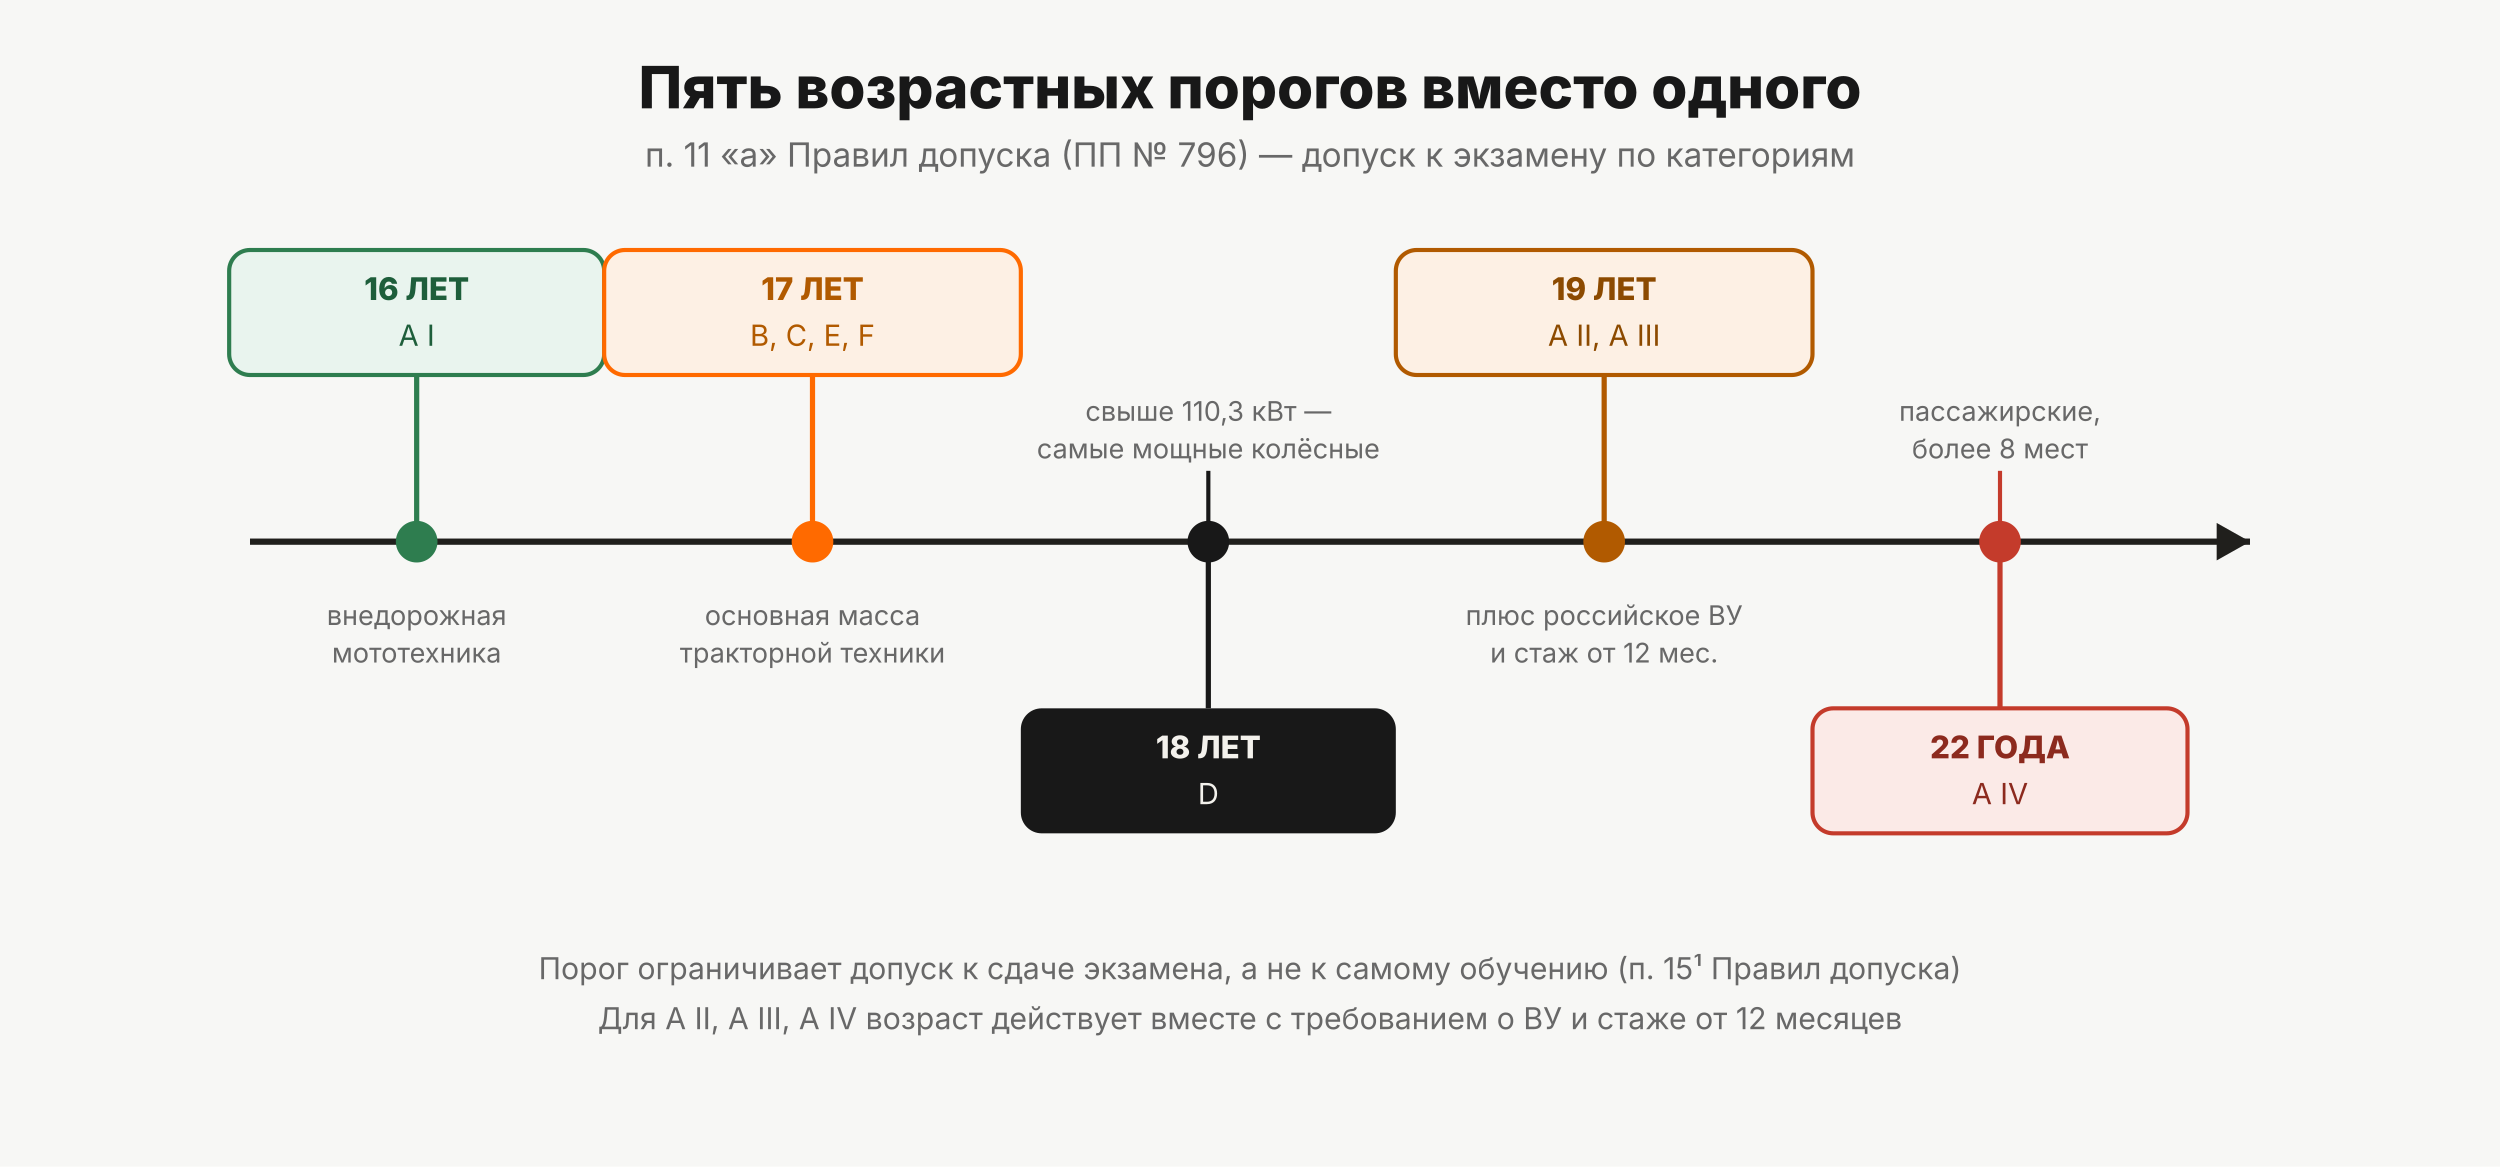
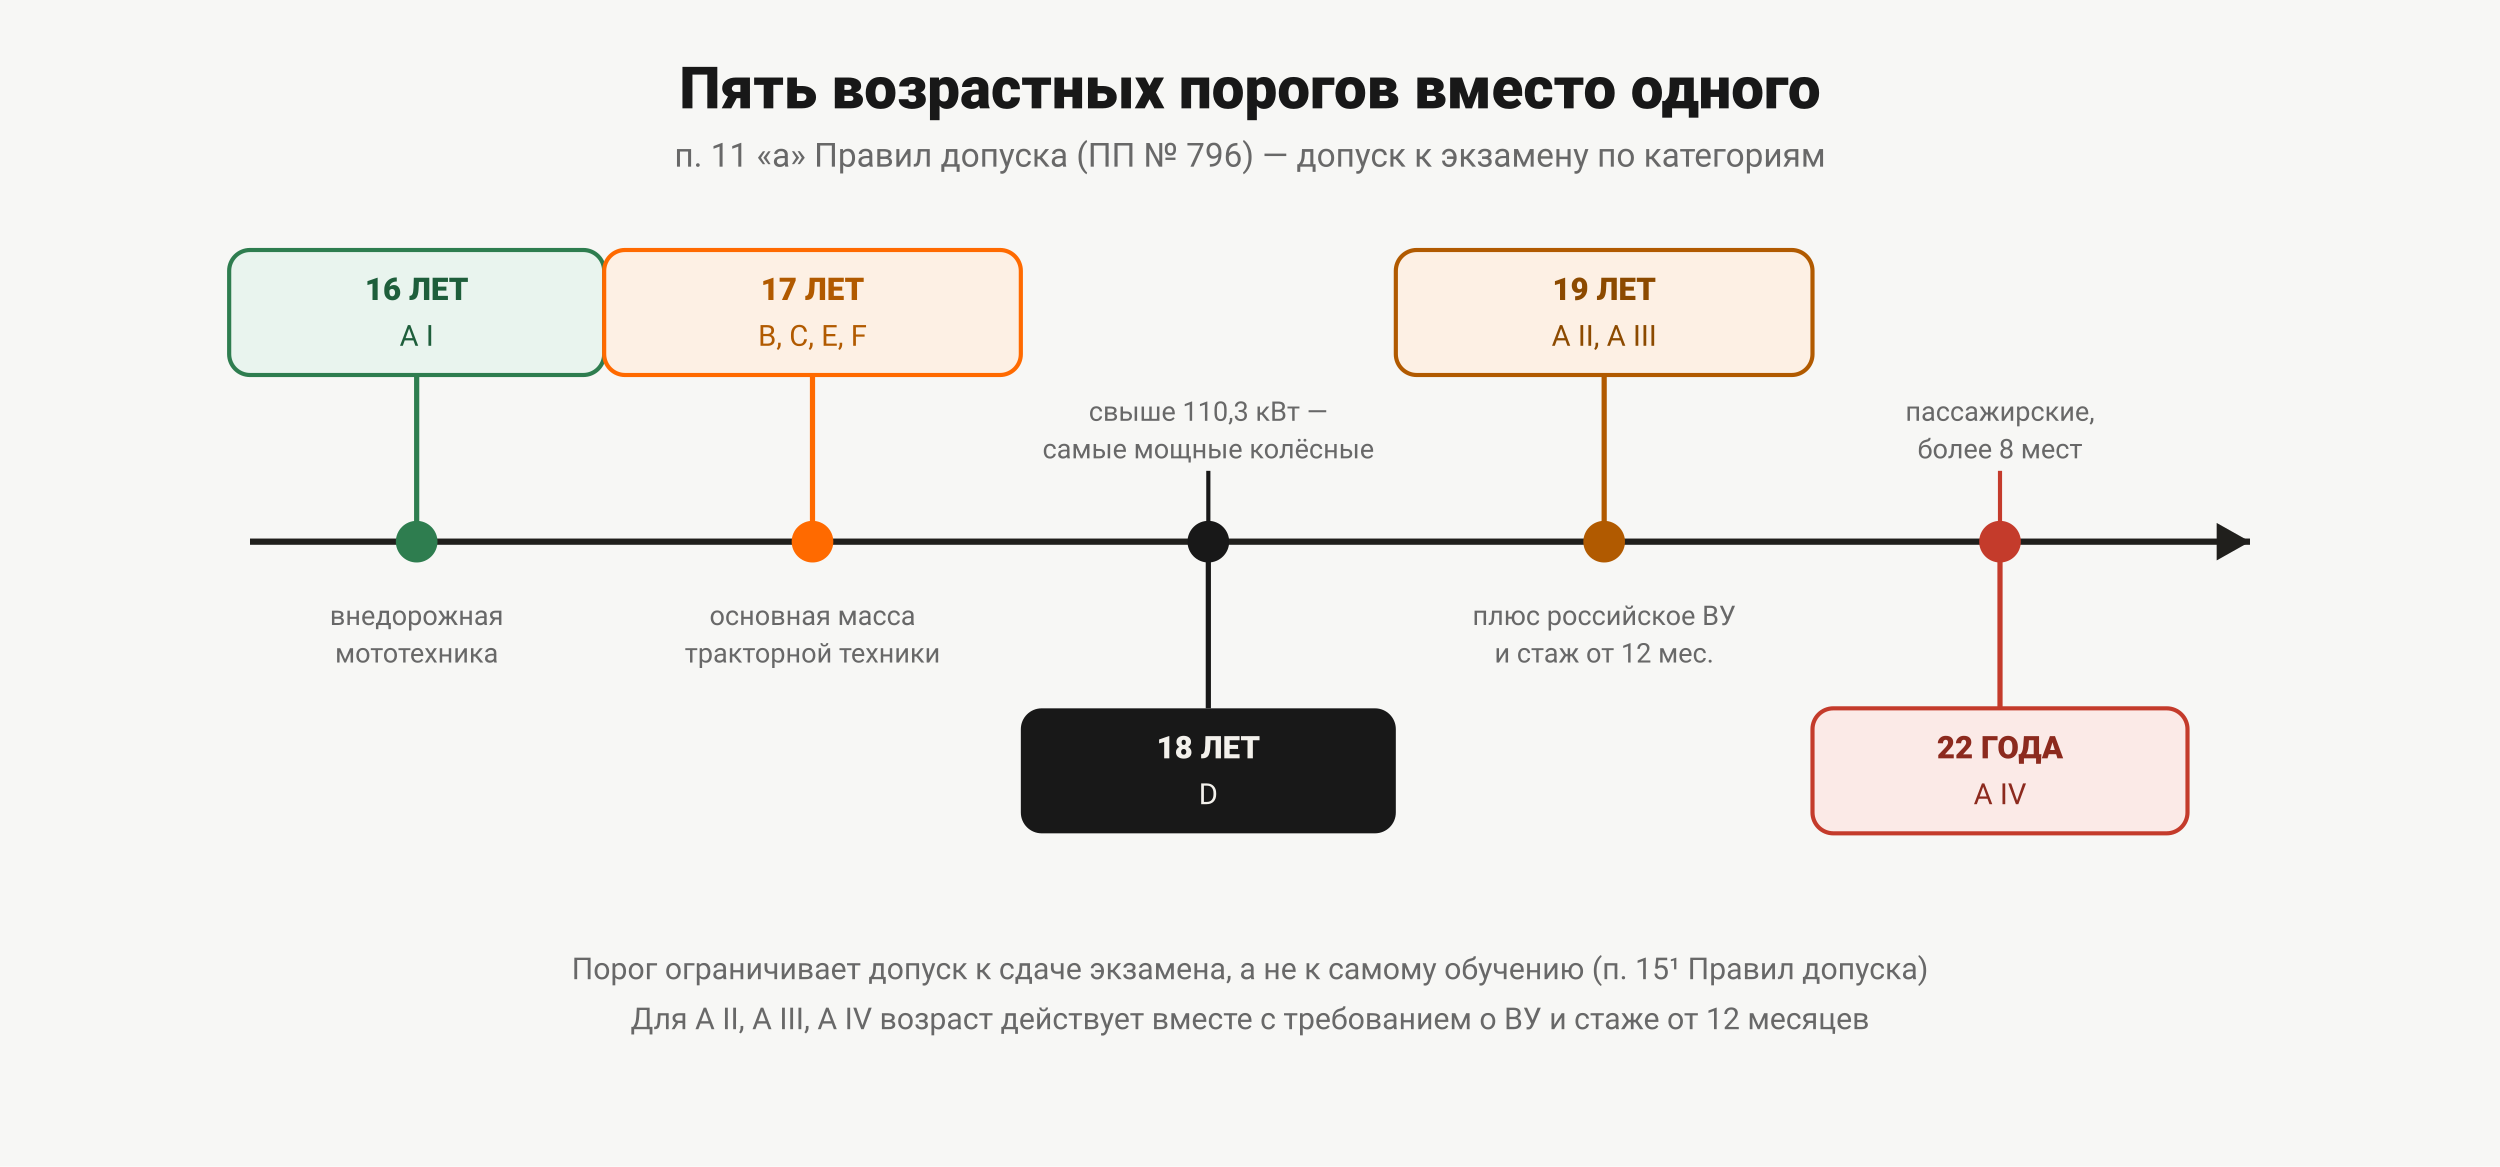
- <svg xmlns="http://www.w3.org/2000/svg" viewBox="0 0 1200 560" font-family="'Manrope', -apple-system, 'Segoe UI', sans-serif" role="img" aria-label="Шкала возрастных порогов для категорий удостоверения тракториста: от 16 до 22 лет">
+ <svg xmlns="http://www.w3.org/2000/svg" viewBox="0 0 1200 560" font-family="'Manrope', -apple-system, 'Segoe UI', Roboto, Arial, 'Liberation Sans', sans-serif" role="img" aria-label="Шкала возрастных порогов для категорий удостоверения тракториста: от 16 до 22 лет">
  <rect width="1200" height="560" fill="#F7F7F5" />
  <text x="600" y="52" text-anchor="middle" font-size="28" font-weight="800" fill="#181818">Пять возрастных порогов вместо одного</text>
  <text x="600" y="80" text-anchor="middle" font-size="16" fill="#686868">п. 11 «а» Правил допуска (ПП № 796) — допуск к экзамену по категориям</text>
  <line x1="120" y1="260" x2="1080" y2="260" stroke="#201F1C" stroke-width="3" />
  <polygon points="1080,260 1064,251 1064,269" fill="#201F1C" />
  <g>
    <circle cx="200" cy="260" r="10" fill="#2E7D4F" />
    <line x1="200" y1="260" x2="200" y2="180" stroke="#2E7D4F" stroke-width="2.5" />
    <rect x="110" y="120" width="180" height="60" rx="10" fill="#E9F4EE" stroke="#2E7D4F" stroke-width="2" />
    <text x="200" y="144" text-anchor="middle" font-size="15" font-weight="800" fill="#1E5E3B">16 ЛЕТ</text>
    <text x="200" y="166" text-anchor="middle" font-size="14" fill="#1E5E3B">A I</text>
    <text x="200" y="300" text-anchor="middle" font-size="13" fill="#686868">внедорожная</text>
    <text x="200" y="318" text-anchor="middle" font-size="13" fill="#686868">мототехника</text>
  </g>
  <g>
    <circle cx="390" cy="260" r="10" fill="#FF6A00" />
    <line x1="390" y1="260" x2="390" y2="180" stroke="#FF6A00" stroke-width="2.5" />
    <rect x="290" y="120" width="200" height="60" rx="10" fill="#FDF0E4" stroke="#FF6A00" stroke-width="2" />
    <text x="390" y="144" text-anchor="middle" font-size="15" font-weight="800" fill="#B15A00">17 ЛЕТ</text>
    <text x="390" y="166" text-anchor="middle" font-size="14" fill="#B15A00">B, C, E, F</text>
    <text x="390" y="300" text-anchor="middle" font-size="13" fill="#686868">основная масса</text>
    <text x="390" y="318" text-anchor="middle" font-size="13" fill="#686868">тракторной техники</text>
  </g>
  <g>
    <circle cx="580" cy="260" r="10" fill="#181818" />
    <line x1="580" y1="260" x2="580" y2="340" stroke="#181818" stroke-width="2.5" />
    <line x1="580" y1="226" x2="580" y2="260" stroke="#181818" stroke-width="2" />
    <rect x="490" y="340" width="180" height="60" rx="10" fill="#181818" />
    <text x="580" y="364" text-anchor="middle" font-size="15" font-weight="800" fill="#F3F1EC">18 ЛЕТ</text>
    <text x="580" y="386" text-anchor="middle" font-size="14" fill="#F3F1EC">D</text>
    <text x="580" y="202" text-anchor="middle" font-size="13" fill="#686868">свыше 110,3 кВт —</text>
    <text x="580" y="220" text-anchor="middle" font-size="13" fill="#686868">самые мощные колёсные</text>
  </g>
  <g>
    <circle cx="770" cy="260" r="10" fill="#B15A00" />
    <line x1="770" y1="260" x2="770" y2="180" stroke="#B15A00" stroke-width="2.5" />
    <rect x="670" y="120" width="200" height="60" rx="10" fill="#FDF0E4" stroke="#B15A00" stroke-width="2" />
    <text x="770" y="144" text-anchor="middle" font-size="15" font-weight="800" fill="#8C4A00">19 ЛЕТ</text>
    <text x="770" y="166" text-anchor="middle" font-size="14" fill="#8C4A00">A II, A III</text>
    <text x="770" y="300" text-anchor="middle" font-size="13" fill="#686868">плюс российское ВУ</text>
    <text x="770" y="318" text-anchor="middle" font-size="13" fill="#686868">и стаж от 12 мес.</text>
  </g>
  <g>
    <circle cx="960" cy="260" r="10" fill="#C43B2B" />
    <line x1="960" y1="260" x2="960" y2="340" stroke="#C43B2B" stroke-width="2.5" />
    <line x1="960" y1="226" x2="960" y2="260" stroke="#C43B2B" stroke-width="2" />
    <rect x="870" y="340" width="180" height="60" rx="10" fill="#FBEAE7" stroke="#C43B2B" stroke-width="2" />
    <text x="960" y="364" text-anchor="middle" font-size="15" font-weight="800" fill="#8C2A1E">22 ГОДА</text>
    <text x="960" y="386" text-anchor="middle" font-size="14" fill="#8C2A1E">A IV</text>
    <text x="960" y="202" text-anchor="middle" font-size="13" fill="#686868">пассажирские,</text>
    <text x="960" y="220" text-anchor="middle" font-size="13" fill="#686868">более 8 мест</text>
  </g>
  <text x="600" y="470" text-anchor="middle" font-size="14.5" fill="#686868">Порог ограничивает допуск к сдаче экзамена, а не к самому обучению (п. 15¹ Правил допуска)</text>
  <text x="600" y="494" text-anchor="middle" font-size="14.5" fill="#686868">Для A II, A III, A IV возраст действует вместе с требованием о ВУ и стаже от 12 месяцев</text>
</svg>
